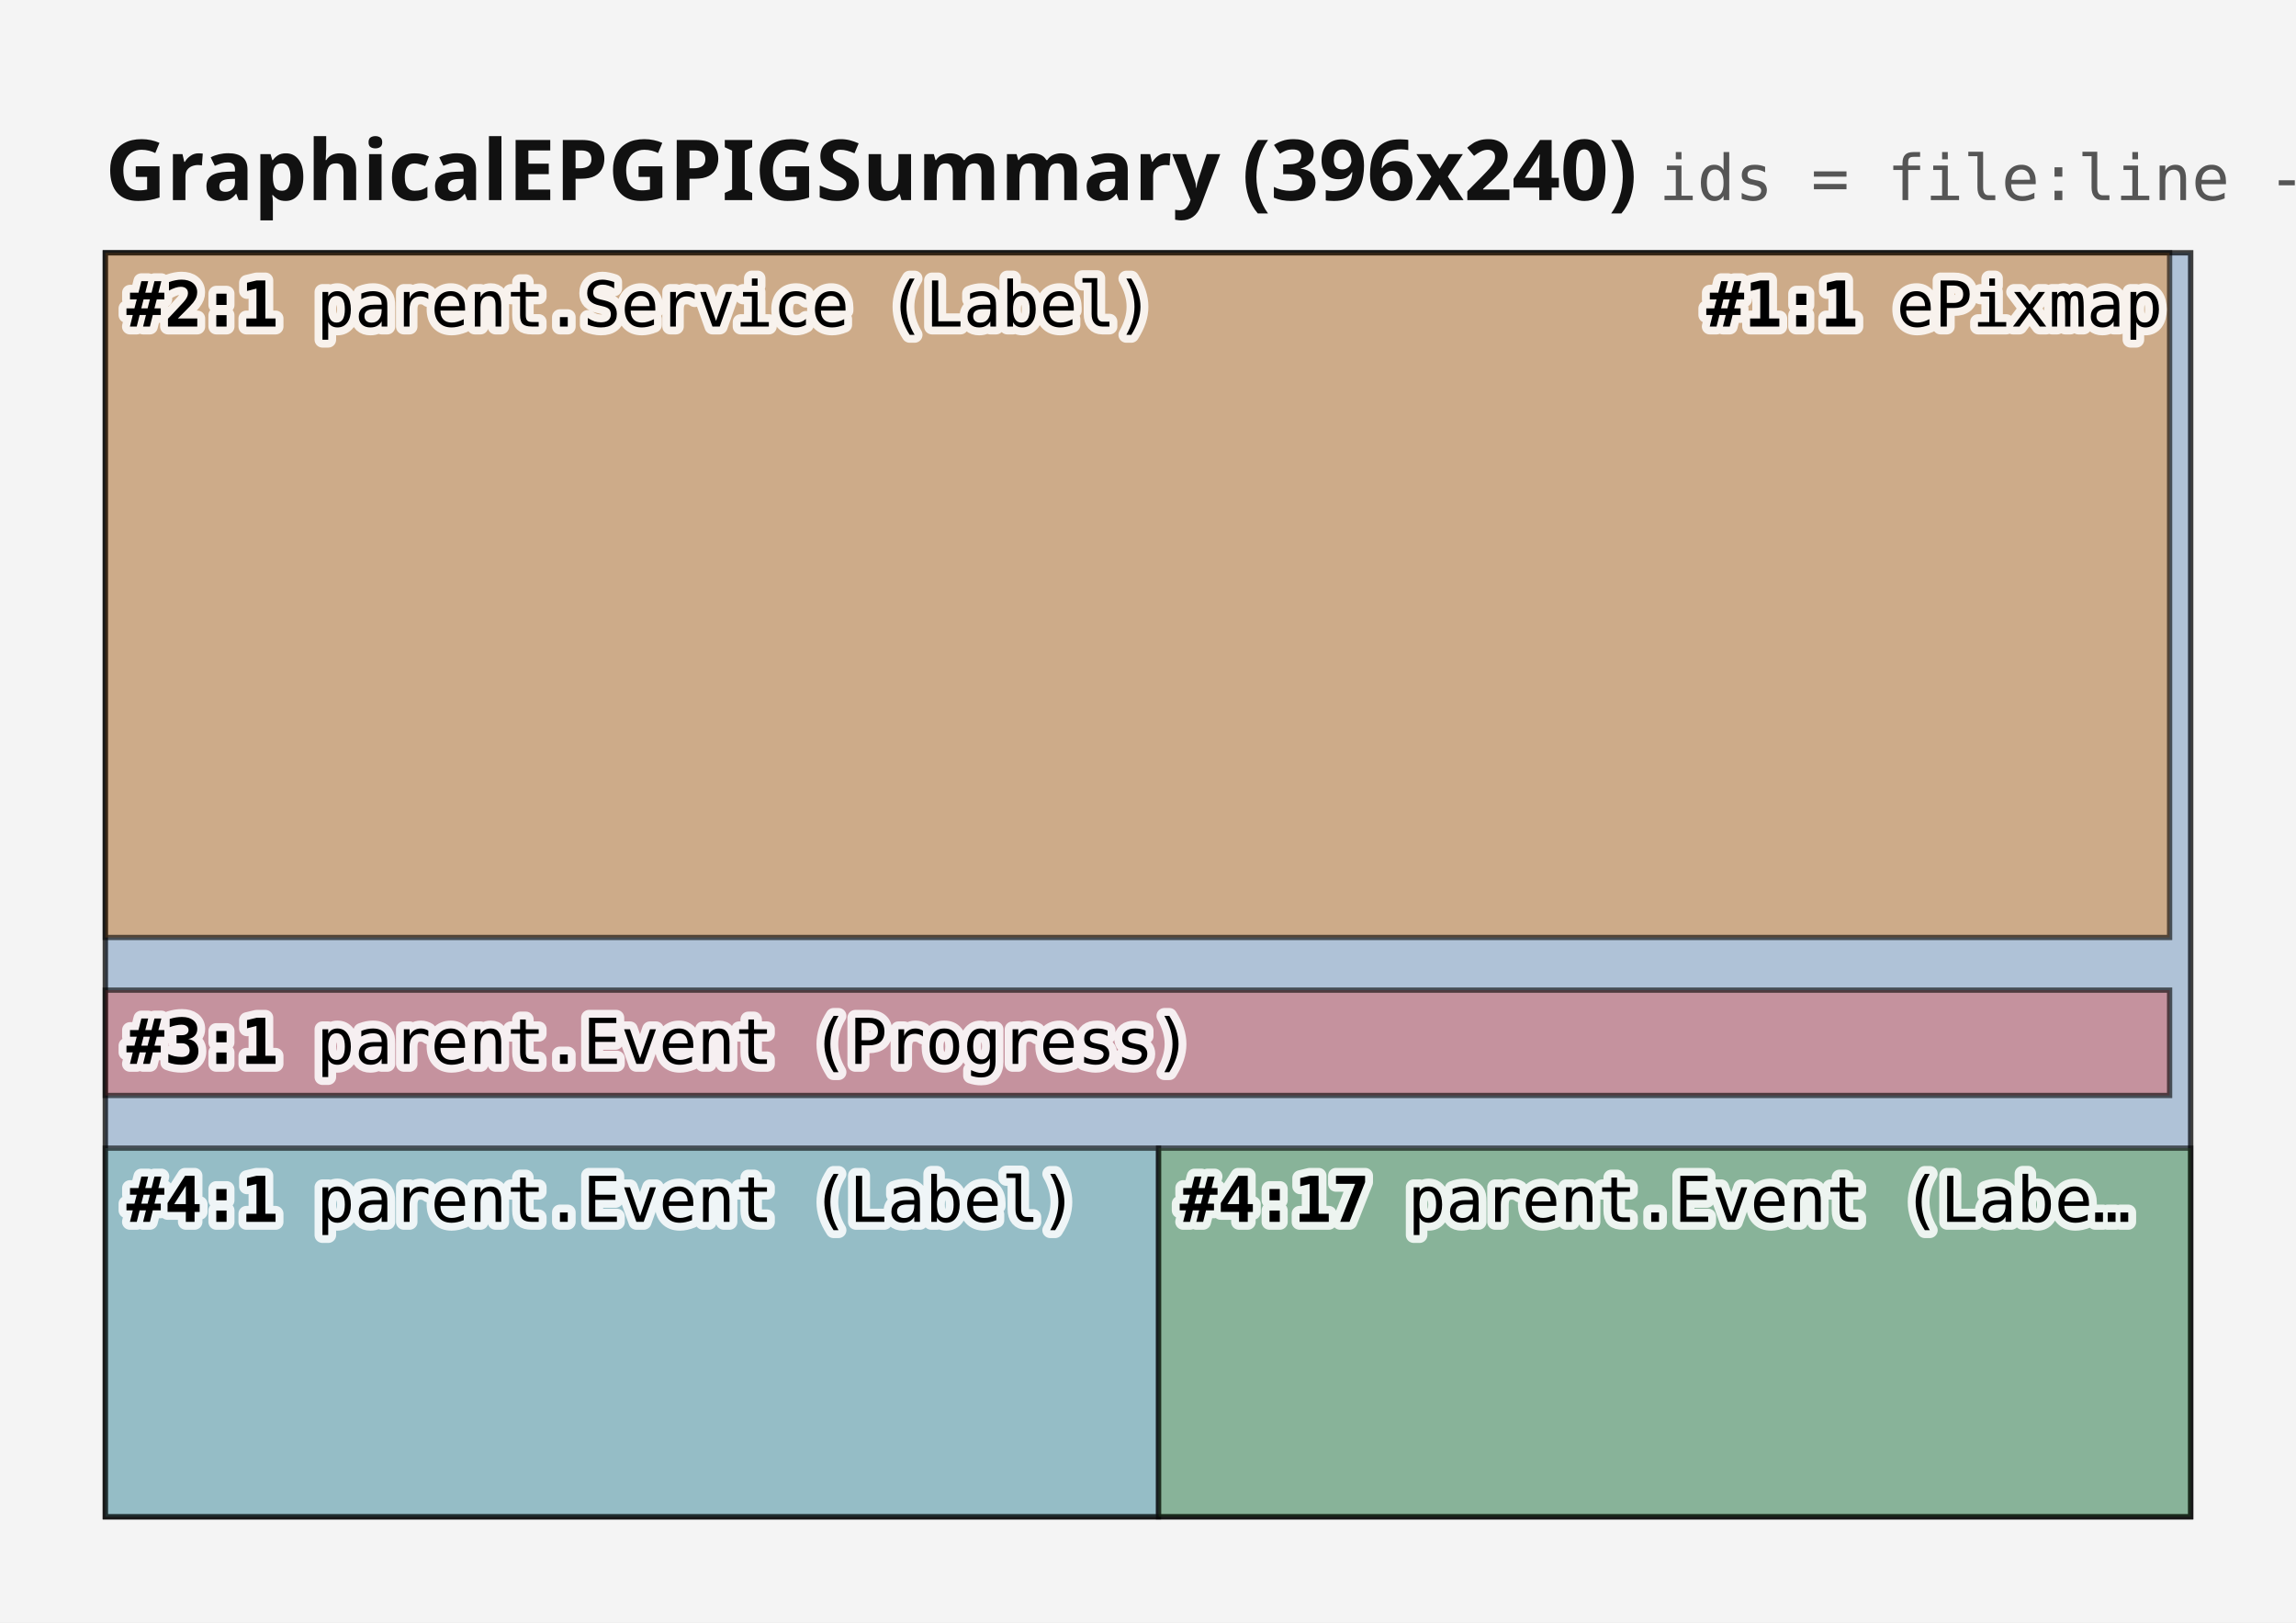
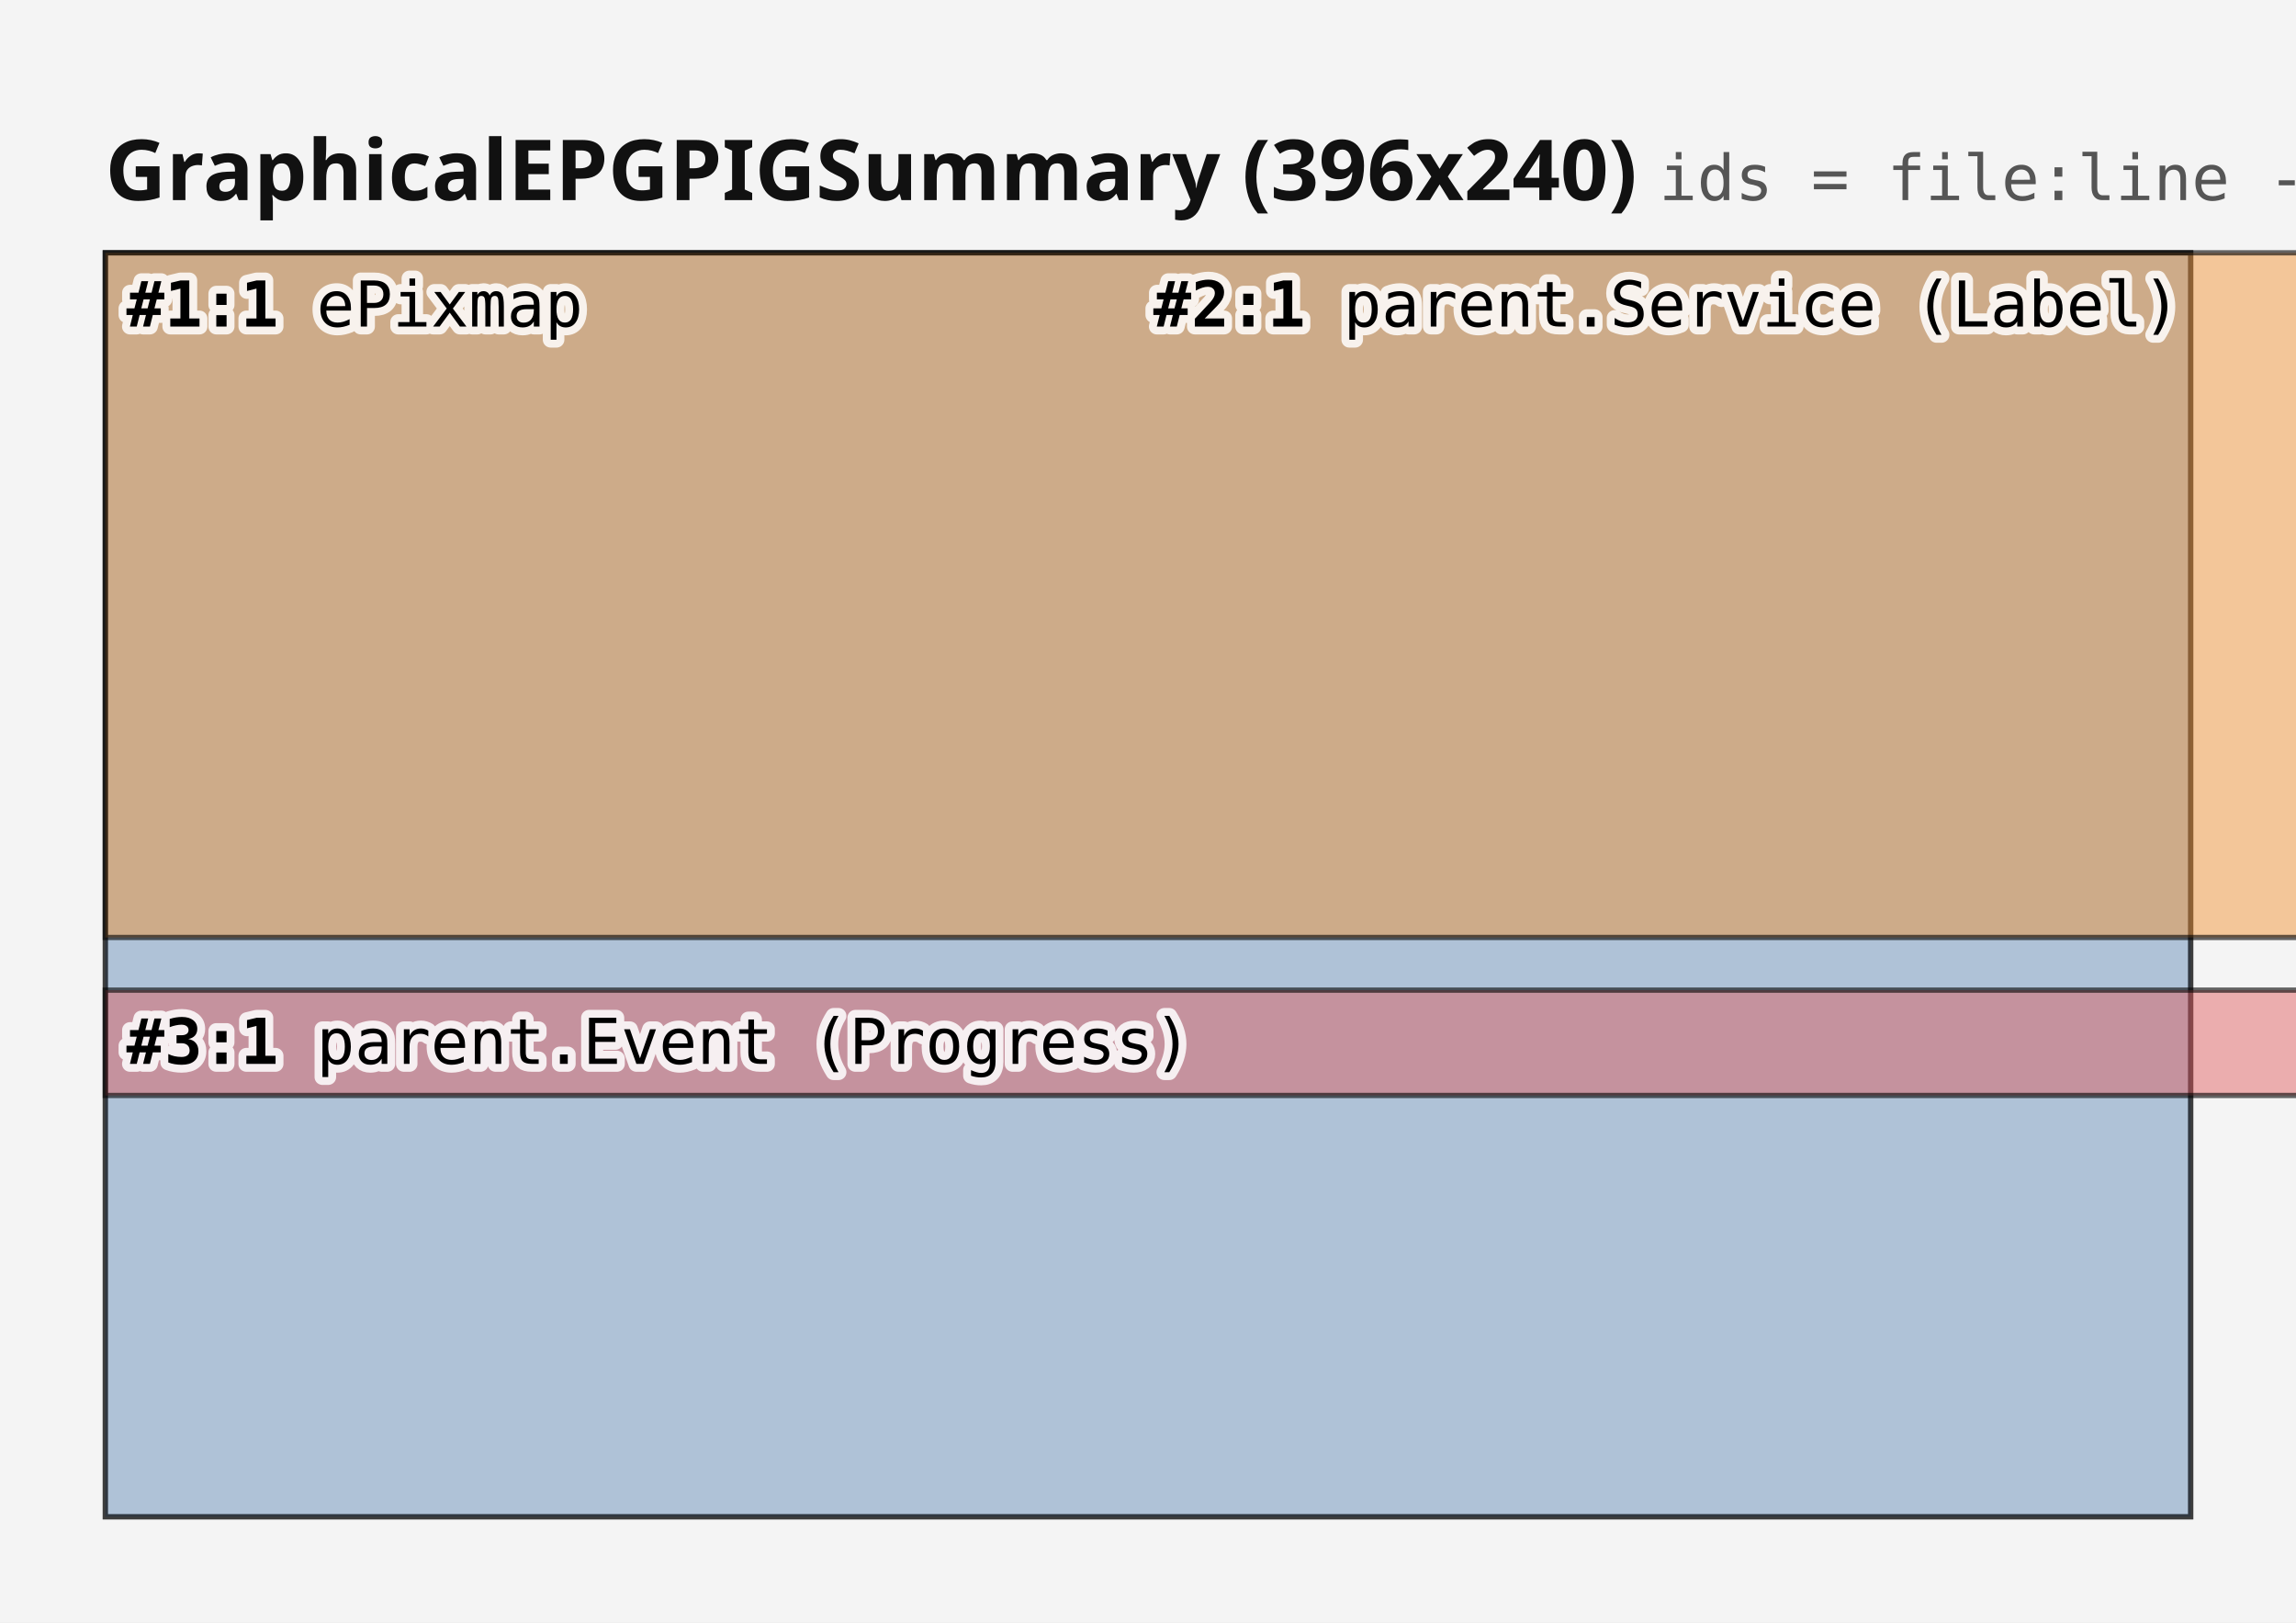
<svg xmlns="http://www.w3.org/2000/svg" width="436" height="308" viewBox="0 0 436 308">
  <rect x="0" y="0" width="436" height="308" fill="#f4f4f4" />
  <text x="20" y="38" font-family="sans-serif" font-size="16" font-weight="bold" fill="#111111">GraphicalEPGPIGSummary (396x240) <tspan font-family="monospace" font-size="12" font-weight="normal" fill="#555555">ids = file:line - 1=screenpart_LCDBackground.ymlinc  2=screenpart_LCDEPGChannelName.ymlinc  3=screenpart_LCDEPGProgress.ymlinc  4=screenpart_LCDEPGRemainingTime.ymlinc</tspan>
  </text>
  <g data-screen="0" transform="translate(20,48)">
    <rect x="0" y="0" width="396" height="240" fill="#ffffff" stroke="#999999" stroke-width="1" />
    <rect data-ref="0:0" data-src="screenpart_LCDBackground.ymlinc:1" x="0" y="0" width="396" height="240" fill="#4e79a7" fill-opacity="0.45" stroke="#000000" stroke-opacity="0.6" stroke-width="1" />
-     <rect data-ref="0:3" data-src="screenpart_LCDEPGRemainingTime.ymlinc:1" x="0" y="170" width="200" height="70" fill="#76b7b2" fill-opacity="0.45" stroke="#000000" stroke-opacity="0.6" stroke-width="1" />
-     <rect data-ref="0:4" data-src="screenpart_LCDEPGRemainingTime.ymlinc:17" x="200" y="170" width="196" height="70" fill="#59a14f" fill-opacity="0.45" stroke="#000000" stroke-opacity="0.6" stroke-width="1" />
-     <rect data-ref="0:1" data-src="screenpart_LCDEPGChannelName.ymlinc:1" x="0" y="0" width="392" height="130" fill="#f28e2b" fill-opacity="0.45" stroke="#000000" stroke-opacity="0.6" stroke-width="1" />
-     <rect data-ref="0:2" data-src="screenpart_LCDEPGProgress.ymlinc:1" x="0" y="140" width="392" height="20" fill="#e15759" fill-opacity="0.45" stroke="#000000" stroke-opacity="0.6" stroke-width="1" />
+     <rect data-ref="0:3" data-src="screenpart_LCDEPGRemainingTime.ymlinc:1" x="0" y="1010" width="200" height="70" fill="#76b7b2" fill-opacity="0.45" stroke="#000000" stroke-opacity="0.6" stroke-width="1" />
+     <rect data-ref="0:4" data-src="screenpart_LCDEPGRemainingTime.ymlinc:16" x="200" y="1010" width="196" height="70" fill="#59a14f" fill-opacity="0.45" stroke="#000000" stroke-opacity="0.6" stroke-width="1" />
+     <rect data-ref="0:1" data-src="screenpart_LCDEPGChannelName.ymlinc:1" x="0" y="0" width="1920" height="130" fill="#f28e2b" fill-opacity="0.45" stroke="#000000" stroke-opacity="0.6" stroke-width="1" />
+     <rect data-ref="0:2" data-src="screenpart_LCDEPGProgress.ymlinc:1" x="0" y="140" width="1920" height="20" fill="#e15759" fill-opacity="0.45" stroke="#000000" stroke-opacity="0.6" stroke-width="1" />
    <g pointer-events="none" font-family="monospace" font-size="12" fill="#000000" stroke="#ffffff" stroke-width="3" stroke-opacity="0.85" stroke-linejoin="round" paint-order="stroke">
-       <text x="304" y="14">
+       <text x="4" y="14">
        <tspan font-weight="bold">#1:1</tspan> ePixmap</text>
-       <text x="4" y="184">
+       <text x="4" y="1024">
        <tspan font-weight="bold">#4:1</tspan> parent.Event (Label)</text>
-       <text x="204" y="184">
-         <tspan font-weight="bold">#4:17</tspan> parent.Event (Labe…</text>
-       <text x="4" y="14">
+       <text x="204" y="1024">
+         <tspan font-weight="bold">#4:16</tspan> parent.Event (Label)</text>
+       <text x="199" y="14">
        <tspan font-weight="bold">#2:1</tspan> parent.Service (Label)</text>
      <text x="4" y="154">
        <tspan font-weight="bold">#3:1</tspan> parent.Event (Progress)</text>
    </g>
  </g>
</svg>
